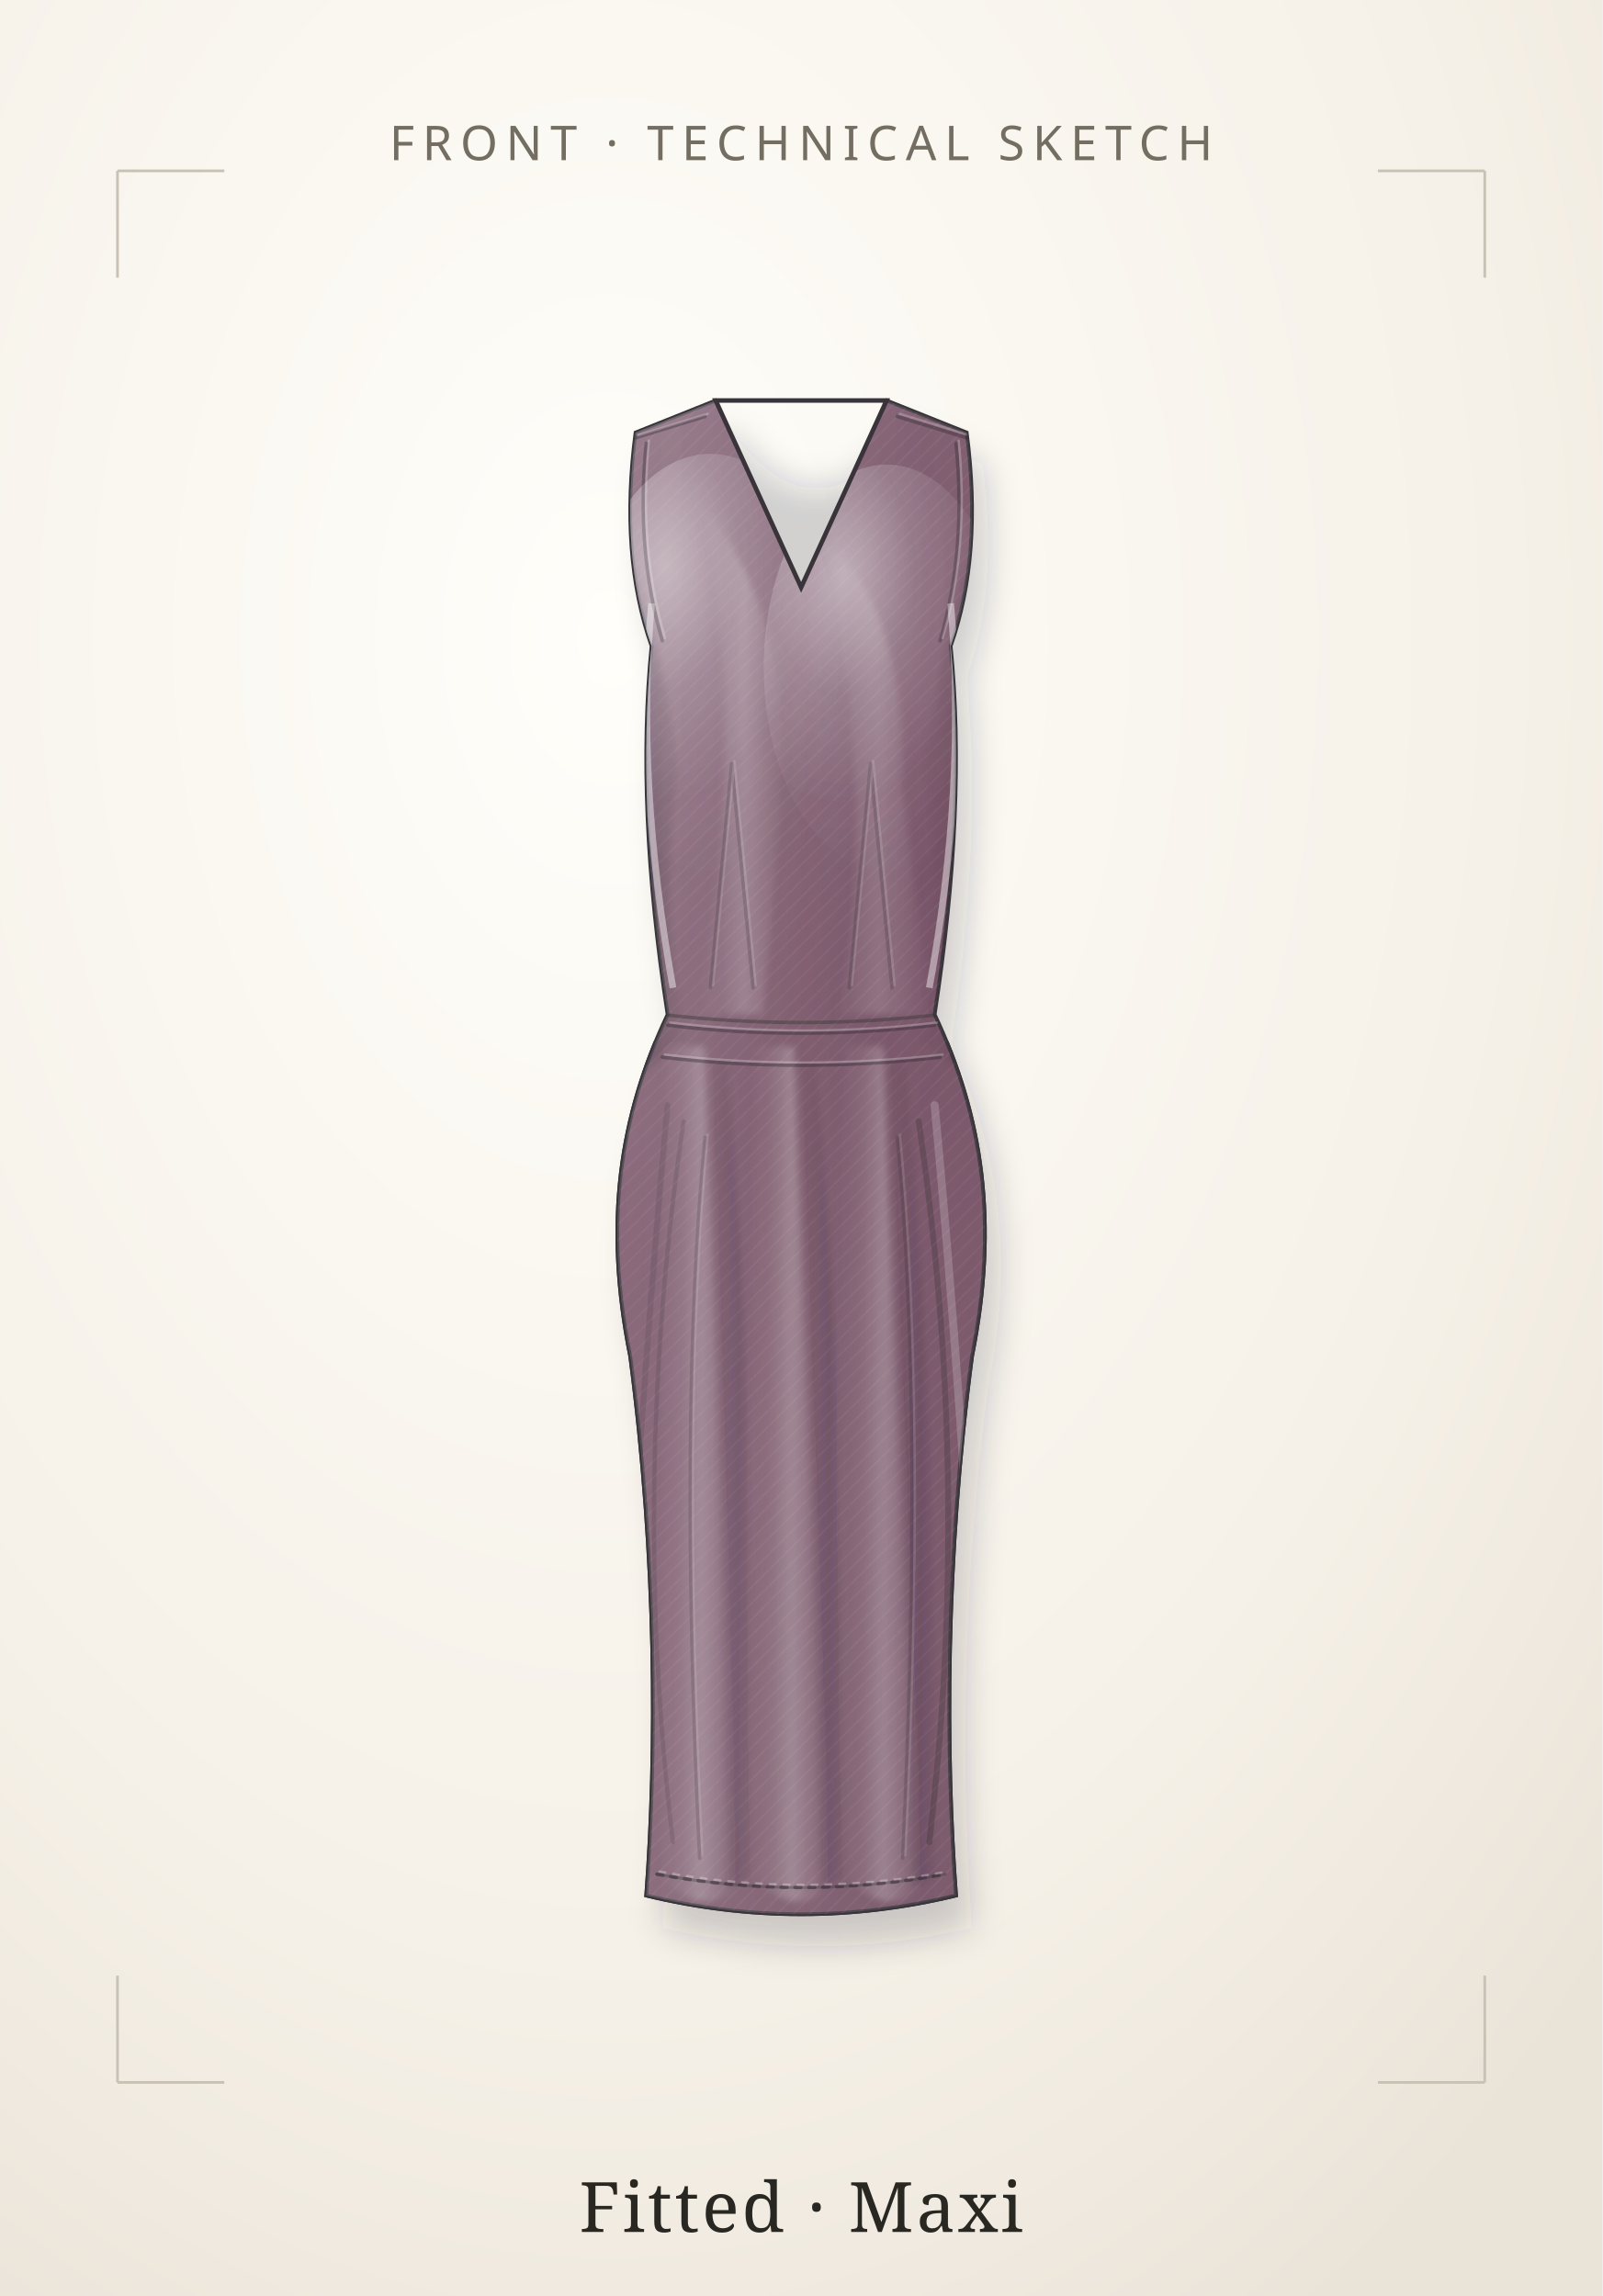
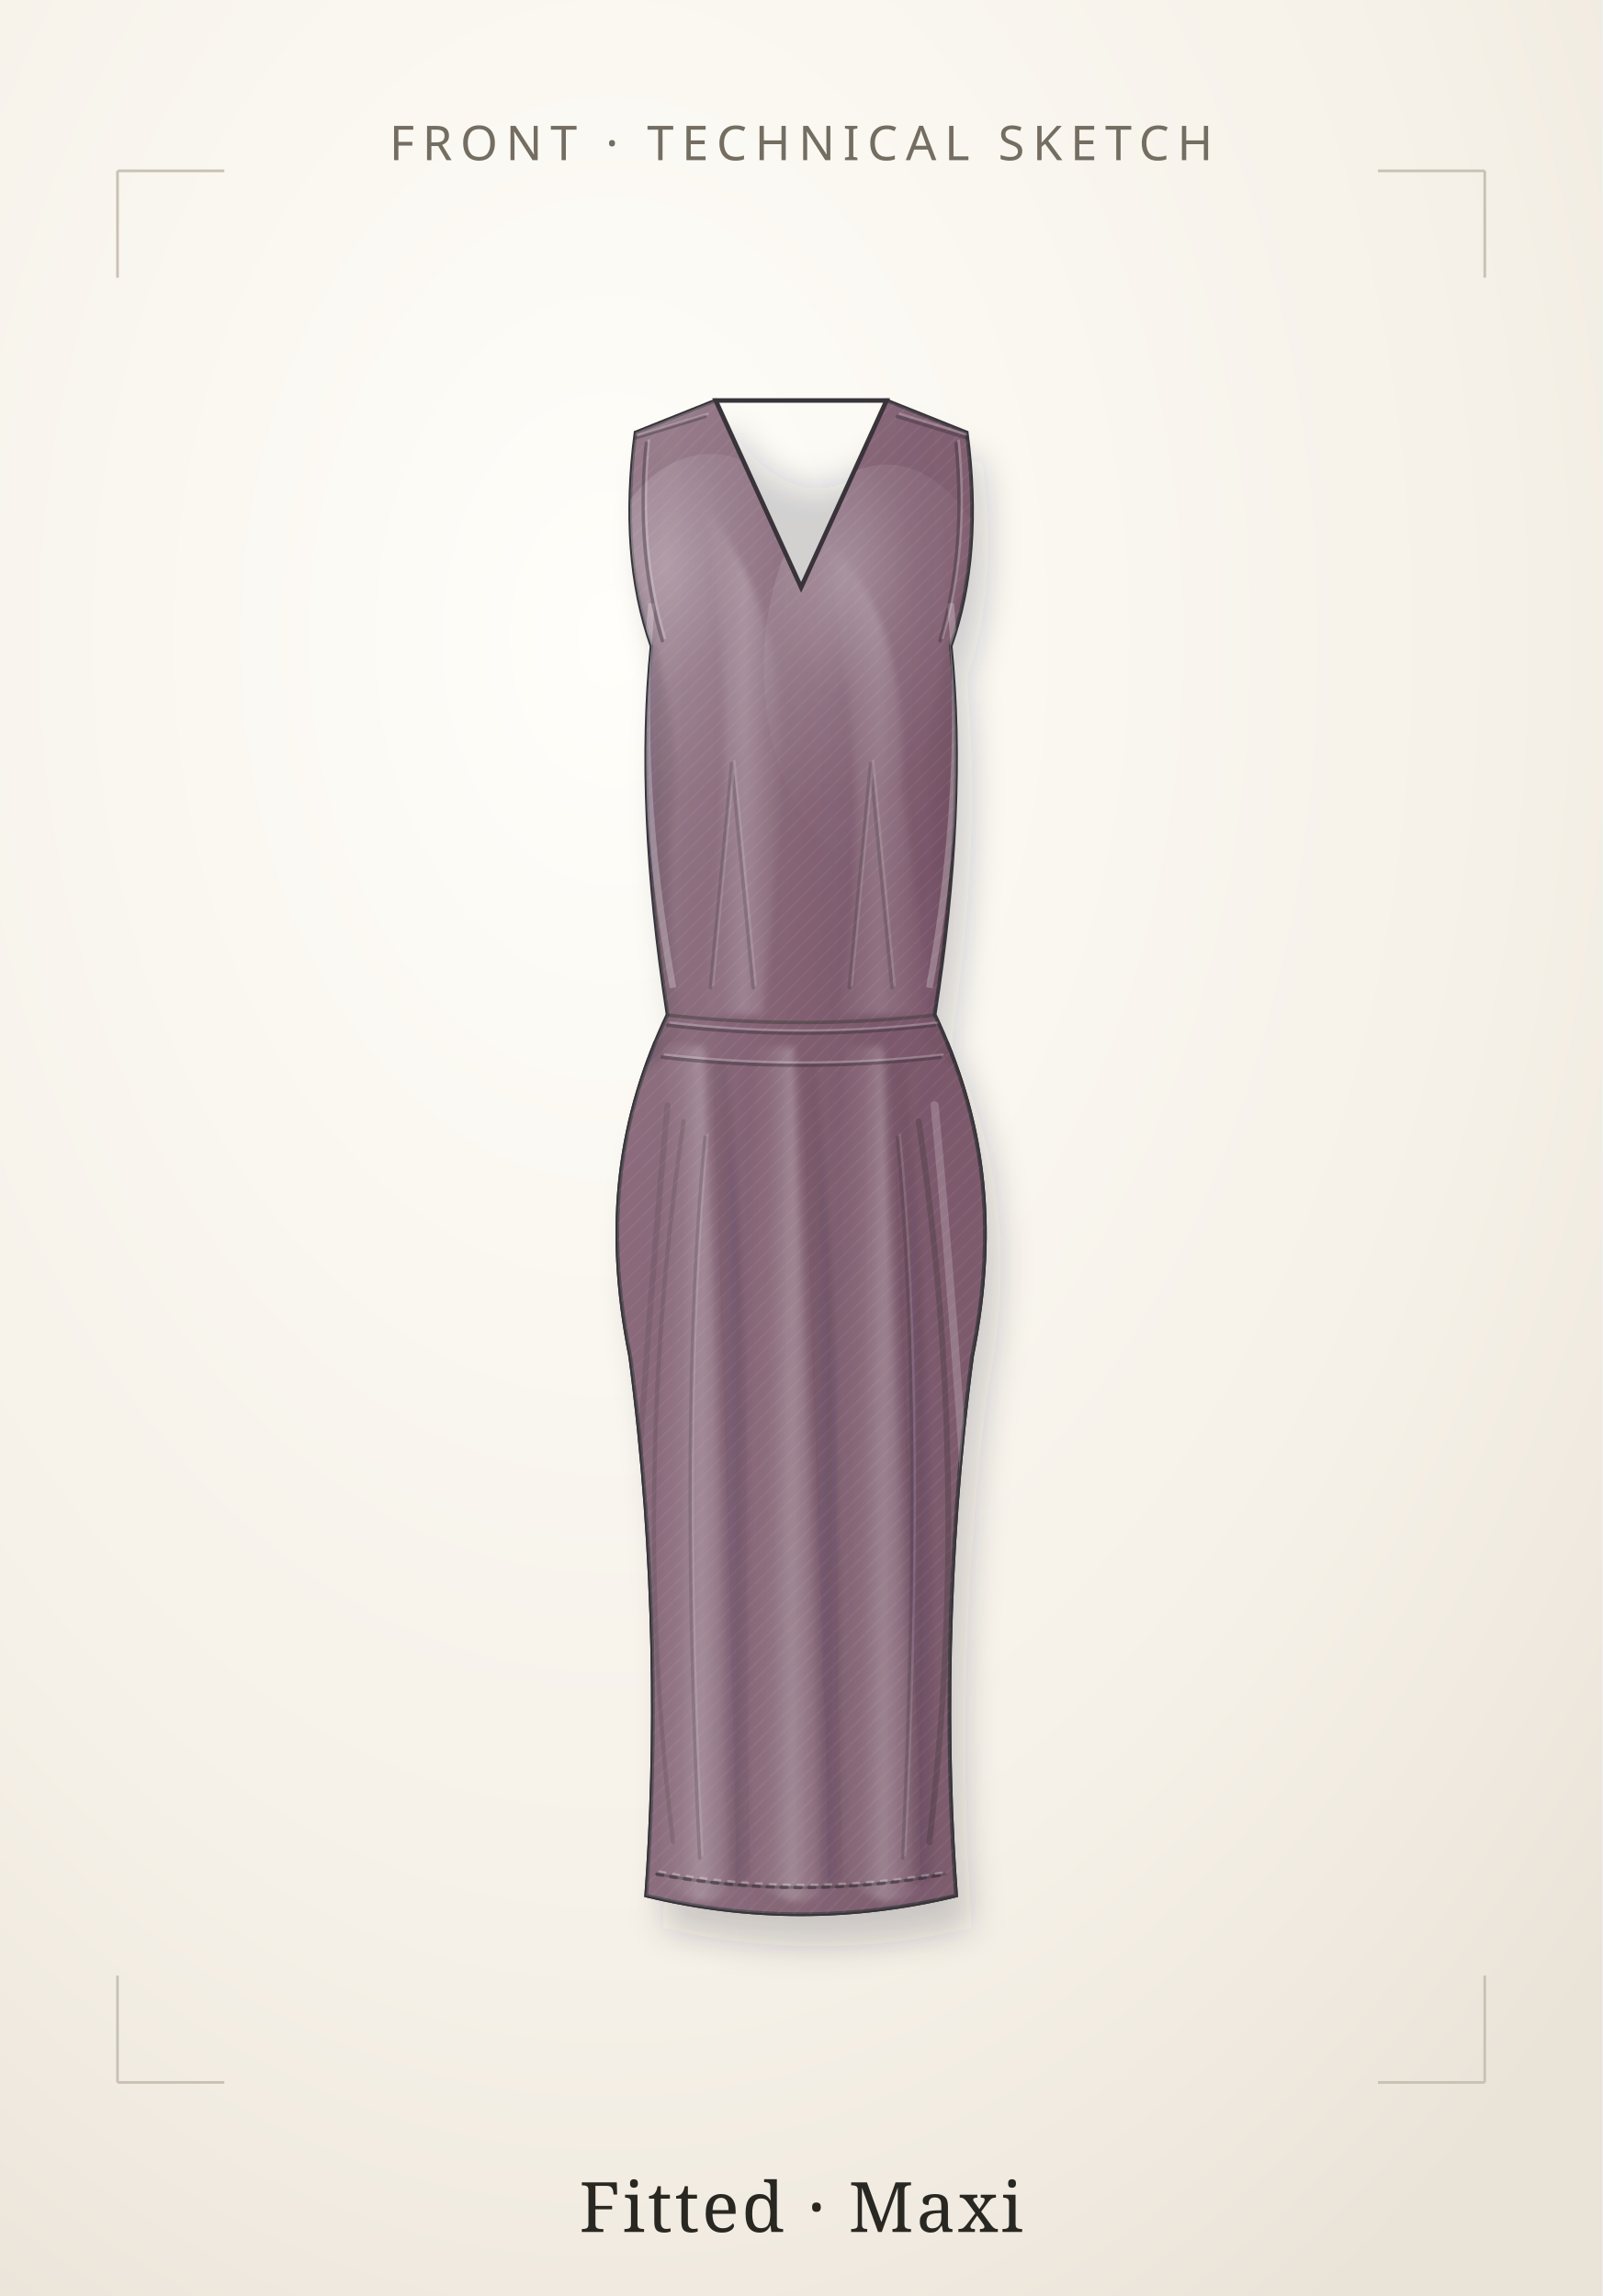
<svg xmlns="http://www.w3.org/2000/svg" viewBox="0 0 300 430">
  <rect x="0" y="0" width="300" height="430" fill="url(#creator-studio-paper)" />
  <path d="M22 32 H42 M22 32 V52 M278 32 H258 M278 32 V52 M22 390 H42 M22 390 V370 M278 390 H258 M278 390 V370" stroke="#c9c1b4" stroke-width="0.5" fill="none" />
  <g transform="translate(0 0) translate(150 195) scale(1) translate(-150 -195)" opacity="1">
    <g>
      <path d="M134 75 L119 81 Q116 104 122 121 Q119 151 125 190 C116 209 113 229 118 254 C123 292 123 328 121 355 Q150 362 179 355 C177 328 177 292 182 254 C187 229 184 209 175 190 Q181 151 178 121 Q184 104 181 81 L166 75 Q150 96 134 75 Z" fill="#302638" fill-opacity="0.2" transform="translate(3 6)" filter="url(#creator-soft-shadow)" data-garment-shadow="true" />
      <g mask="url(#creator-garment-cutouts)">
        <path d="M134 75 L119 81 Q116 104 122 121 Q119 151 125 190 C116 209 113 229 118 254 C123 292 123 328 121 355 Q150 362 179 355 C177 328 177 292 182 254 C187 229 184 209 175 190 Q181 151 178 121 Q184 104 181 81 L166 75 Q150 96 134 75 Z" fill="#775166" stroke="#39333a" stroke-width="0.7" />
        <path d="M134 75 L119 81 Q116 104 122 121 Q119 151 125 190 C116 209 113 229 118 254 C123 292 123 328 121 355 Q150 362 179 355 C177 328 177 292 182 254 C187 229 184 209 175 190 Q181 151 178 121 Q184 104 181 81 L166 75 Q150 96 134 75 Z" fill="#775166" stroke="#39333a" stroke-width="0.7" clip-path="url(#creator-bottom-clip)" />
        <g clip-path="url(#creator-garment-detail-clip)">
          <rect x="0" y="0" width="300" height="430" fill="url(#creator-garment-base)" stroke="none" />
          <rect x="0" y="0" width="300" height="430" fill="url(#creator-garment-weave)" fill-opacity="0.55" stroke="none" />
          <rect x="0" y="0" width="300" height="430" fill="url(#creator-garment-sheen)" fill-opacity="0.75" stroke="none" />
        </g>
        <g clip-path="url(#creator-garment-detail-clip)">
          <rect x="0" y="0" width="300" height="430" fill="url(#creator-drape-shade)" stroke="none" />
        </g>
        <g clip-path="url(#creator-garment-detail-clip)" data-cloth-volumes="true" filter="url(#creator-cloth-soft)">
          <path d="M109 81 Q124 115 127 145 Q123 171 129 194 L116 204 Q103 151 109 81 Z" fill="url(#creator-fold-shade)" opacity="0.85" stroke="none" />
          <path d="M191 81 Q176 115 173 145 Q177 171 171 194 L184 204 Q197 151 191 81 Z" fill="url(#creator-fold-shade)" opacity="0.85" stroke="none" />
          <path d="M132 95 Q146 112 147 142 L143 190 L130 190 Q140 145 132 95 Z" fill="url(#creator-fold-light)" opacity="0.8" stroke="none" />
          <path d="M153 100 Q170 113 169 147 L174 190 L157 190 Q165 145 153 100 Z" fill="url(#creator-fold-light)" opacity="0.65" stroke="none" />
          <path d="M125 196 Q122 245 124 352 Q130.933 359 137.52 354 Q134 248 132 196 Z" fill="url(#creator-fold-light)" opacity="0.95" stroke="none" />
          <path d="M132 199 Q134 251 135.787 354 L141.333 351 Q141 248 136 199 Z" fill="url(#creator-fold-shade)" opacity="0.7" stroke="none" />
          <path d="M141.667 196 Q138.667 245 141.333 352 Q148.267 359 154.853 354 Q150.667 248 148.667 196 Z" fill="url(#creator-fold-light)" opacity="0.95" stroke="none" />
          <path d="M148.667 199 Q150.667 251 153.12 354 L158.667 351 Q157.667 248 152.667 199 Z" fill="url(#creator-fold-shade)" opacity="0.7" stroke="none" />
          <path d="M158.333 196 Q155.333 245 158.667 352 Q165.6 359 172.187 354 Q167.333 248 165.333 196 Z" fill="url(#creator-fold-light)" opacity="0.95" stroke="none" />
          <path d="M165.333 199 Q167.333 251 170.453 354 L176 351 Q174.333 248 169.333 199 Z" fill="url(#creator-fold-shade)" opacity="0.7" stroke="none" />
        </g>
        <g clip-path="url(#creator-top-tailoring-clip)" data-rounded-volume="true">
          <ellipse cx="133" cy="124" rx="24" ry="39" fill="url(#creator-rounded-cloth)" opacity="0.75" />
          <ellipse cx="166" cy="125" rx="23" ry="38" fill="url(#creator-rounded-cloth)" opacity="0.75" />
          <path d="M122 113 Q119 146 126 185 M178 113 Q181 147 174 185" fill="none" stroke="#fff" stroke-opacity="0.25" stroke-width="1.25" />
        </g>
        <g clip-path="url(#creator-garment-detail-clip)" stroke-linecap="round" stroke-linejoin="round">
          <g mask="url(#creator-bottom-visible)">
            <g data-seam="waistband">
              <path d="M125 192 Q150 195 175 192 M124 198 Q150 201 176 198" fill="none" stroke="#28232b" stroke-width="0.65" stroke-opacity="0.36" stroke-dasharray="none" />
              <path d="M125 192 Q150 195 175 192 M124 198 Q150 201 176 198" fill="none" stroke="#fff" stroke-width="0.45" stroke-opacity="0.234" transform="translate(.5 -.5)" stroke-dasharray="none" />
            </g>
            <path d="M128 210 Q118 278 126 345" fill="none" stroke="#292722" stroke-opacity="0.14" stroke-width="0.8" />
            <path d="M172 210 Q182 278 174 345" fill="none" stroke="#292722" stroke-opacity="0.24" stroke-width="1.1" />
            <path d="M125 207 Q120 260 116 334" fill="none" stroke="#292722" stroke-opacity="0.12" stroke-width="1.1" />
            <path d="M175 207 Q180 260 184 334" fill="none" stroke="#fff" stroke-opacity="0.19" stroke-width="1.5" />
            <g data-seam="skirt-panels">
              <path d="M132 213 Q127 265 131 348 M168 213 Q173 265 169 348" fill="none" stroke="#28232b" stroke-width="0.65" stroke-opacity="0.18" stroke-dasharray="none" />
              <path d="M132 213 Q127 265 131 348 M168 213 Q173 265 169 348" fill="none" stroke="#fff" stroke-width="0.45" stroke-opacity="0.117" transform="translate(.5 -.5)" stroke-dasharray="none" />
            </g>
            <path d="M123 351 Q150 356 177 351" fill="none" stroke="#343830" stroke-opacity="0.3" stroke-width="0.55" />
            <g data-seam="stitched-hem">
              <path d="M123 351 Q150 356 177 351" fill="none" stroke="#28232b" stroke-width="0.65" stroke-opacity="0.42" stroke-dasharray="1.1 1.5" />
              <path d="M123 351 Q150 356 177 351" fill="none" stroke="#fff" stroke-width="0.45" stroke-opacity="0.273" transform="translate(.5 -.5)" stroke-dasharray="1.1 1.5" />
            </g>
          </g>
          <g clip-path="url(#creator-top-tailoring-clip)">
            <g data-seam="shoulder">
              <path d="M132 78 L119 82 M168 78 L181 82" fill="none" stroke="#28232b" stroke-width="0.65" stroke-opacity="0.34" stroke-dasharray="none" />
              <path d="M132 78 L119 82 M168 78 L181 82" fill="none" stroke="#fff" stroke-width="0.45" stroke-opacity="0.221" transform="translate(.5 -.5)" stroke-dasharray="none" />
            </g>
            <g data-seam="armhole">
              <path d="M121 83 Q119 103 124 120 M179 83 Q181 103 176 120" fill="none" stroke="#28232b" stroke-width="0.65" stroke-opacity="0.34" stroke-dasharray="none" />
              <path d="M121 83 Q119 103 124 120 M179 83 Q181 103 176 120" fill="none" stroke="#fff" stroke-width="0.45" stroke-opacity="0.221" transform="translate(.5 -.5)" stroke-dasharray="none" />
            </g>
            <g data-seam="waist-darts">
              <path d="M133 185 L137 143 L141 185 M159 185 L163 143 L167 185" fill="none" stroke="#28232b" stroke-width="0.65" stroke-opacity="0.2" stroke-dasharray="none" />
              <path d="M133 185 L137 143 L141 185 M159 185 L163 143 L167 185" fill="none" stroke="#fff" stroke-width="0.45" stroke-opacity="0.13" transform="translate(.5 -.5)" stroke-dasharray="none" />
            </g>
            <g data-seam="neckline-facing">
              <path d="M138 79 L150 103 L162 79" fill="none" stroke="#28232b" stroke-width="0.65" stroke-opacity="0.32" stroke-dasharray="1.1 1.5" />
              <path d="M138 79 L150 103 L162 79" fill="none" stroke="#fff" stroke-width="0.45" stroke-opacity="0.208" transform="translate(.5 -.5)" stroke-dasharray="1.1 1.5" />
            </g>
          </g>
          <path d="M124 190 Q150 193 176 190" fill="none" stroke="#343830" stroke-opacity="0.42" stroke-width="0.65" />
          <path d="M115 123 Q113 158 122 188 M185 123 Q187 158 178 188" fill="none" stroke="#fff" stroke-opacity="0.18" stroke-width="1" />
          <path d="M116 84 Q112 104 120 121 M184 84 Q188 104 180 121" fill="none" stroke="#fff" stroke-opacity="0.3" stroke-width="0.9" />
          <path d="M138 79 L150 103 L162 79" fill="none" stroke="#fff" stroke-opacity="0.42" stroke-width="0.8" stroke-linecap="round" />
        </g>
-         <g clip-path="url(#creator-top-tailoring-clip)" data-rounded-volume="true">
-           <ellipse cx="133" cy="124" rx="24" ry="39" fill="url(#creator-rounded-cloth)" opacity="0.75" />
-           <ellipse cx="166" cy="125" rx="23" ry="38" fill="url(#creator-rounded-cloth)" opacity="0.75" />
-           <path d="M122 113 Q119 146 126 185 M178 113 Q181 147 174 185" fill="none" stroke="#fff" stroke-opacity="0.25" stroke-width="1.25" />
-         </g>
      </g>
      <path d="M134 75 L150 110 L166 75 Z" fill="none" stroke="#39333a" stroke-width="0.85" stroke-linecap="round" />
    </g>
  </g>
  <defs>
    <radialGradient id="creator-studio-paper" cx="38%" cy="28%" r="85%">
      <stop offset="0%" stop-color="#fffefa" />
      <stop offset="70%" stop-color="#f5f0e7" />
      <stop offset="100%" stop-color="#eae3d8" />
    </radialGradient>
    <filter id="creator-soft-shadow" x="-25%" y="-15%" width="150%" height="145%">
      <feGaussianBlur stdDeviation="3" />
    </filter>
    <linearGradient id="creator-fold-light" x1="0%" x2="100%" y1="0%" y2="0%">
      <stop offset="0%" stop-color="#fff" stop-opacity="0" />
      <stop offset="30%" stop-color="#fff" stop-opacity="0.08" />
      <stop offset="55%" stop-color="#fff" stop-opacity="0.24" />
      <stop offset="78%" stop-color="#fff" stop-opacity="0.12" />
      <stop offset="100%" stop-color="#fff" stop-opacity="0" />
    </linearGradient>
    <linearGradient id="creator-fold-shade" x1="0%" x2="100%" y1="0%" y2="0%">
      <stop offset="0%" stop-color="#201c26" stop-opacity="0" />
      <stop offset="44%" stop-color="#201c26" stop-opacity="0.1" />
      <stop offset="66%" stop-color="#201c26" stop-opacity="0.17" />
      <stop offset="100%" stop-color="#201c26" stop-opacity="0" />
    </linearGradient>
    <linearGradient id="creator-garment-base" x1="0%" y1="0%" x2="100%" y2="100%">
      <stop offset="0%" stop-color="#ffffff" stop-opacity="0.35" />
      <stop offset="48%" stop-color="#ffffff" stop-opacity="0" />
      <stop offset="100%" stop-color="#292722" stop-opacity="0.2" />
    </linearGradient>
    <linearGradient id="creator-garment-sheen" x1="0%" y1="0%" x2="100%" y2="0%">
      <stop offset="0%" stop-color="#fff" stop-opacity="0" />
      <stop offset="42%" stop-color="#fff" stop-opacity="0.2" />
      <stop offset="58%" stop-color="#fff" stop-opacity="0.04" />
      <stop offset="100%" stop-color="#fff" stop-opacity="0" />
    </linearGradient>
    <pattern id="creator-garment-weave" width="3" height="3" patternUnits="userSpaceOnUse">
      <path d="M0 3L3 0" fill="none" stroke="#fff" stroke-opacity="0.09" stroke-width="0.3" />
    </pattern>
    <mask id="creator-garment-cutouts" maskUnits="userSpaceOnUse" x="0" y="0" width="300" height="430">
      <rect x="0" y="0" width="300" height="430" fill="white" />
      <path d="M134 75 L150 110 L166 75 Z" fill="black" />
    </mask>
    <clipPath id="creator-bottom-clip">
      <rect x="0" y="195" width="300" height="235" />
    </clipPath>
    <clipPath id="creator-garment-detail-clip">
      <path d="M134 75 L119 81 Q116 104 122 121 Q119 151 125 190 C116 209 113 229 118 254 C123 292 123 328 121 355 Q150 362 179 355 C177 328 177 292 182 254 C187 229 184 209 175 190 Q181 151 178 121 Q184 104 181 81 L166 75 Q150 96 134 75 Z" />
    </clipPath>
    <linearGradient id="creator-drape-shade" x1="0%" y1="0%" x2="100%" y2="0%">
      <stop offset="0%" stop-color="#292722" stop-opacity="0.09" />
      <stop offset="24%" stop-color="#292722" stop-opacity="0" />
      <stop offset="49%" stop-color="#292722" stop-opacity="0.04" />
      <stop offset="75%" stop-color="#292722" stop-opacity="0" />
      <stop offset="100%" stop-color="#292722" stop-opacity="0.12" />
    </linearGradient>
    <filter id="creator-cloth-soft" x="-10%" y="-10%" width="120%" height="120%">
      <feGaussianBlur stdDeviation="0.65" />
    </filter>
    <mask id="creator-bottom-visible" maskUnits="userSpaceOnUse" x="0" y="0" width="300" height="430">
      <rect x="0" y="0" width="300" height="430" fill="white" />
    </mask>
    <clipPath id="creator-top-tailoring-clip">
      <path d="M134 75 L119 81 Q116 104 122 121 Q119 151 125 190 C116 209 113 229 118 254 C123 292 123 328 121 355 Q150 362 179 355 C177 328 177 292 182 254 C187 229 184 209 175 190 Q181 151 178 121 Q184 104 181 81 L166 75 Q150 96 134 75 Z" />
    </clipPath>
    <radialGradient id="creator-rounded-cloth" cx="32%" cy="27%" r="78%">
      <stop offset="0%" stop-color="#fff" stop-opacity="0.36" />
      <stop offset="38%" stop-color="#fff" stop-opacity="0.12" />
      <stop offset="72%" stop-color="#fff" stop-opacity="0.025" />
      <stop offset="100%" stop-color="#fff" stop-opacity="0" />
    </radialGradient>
  </defs>
  <text x="150" y="30" text-anchor="middle" fill="#746d61" font-size="9" font-family="sans-serif" letter-spacing="1.5">FRONT · TECHNICAL SKETCH</text>
  <text x="150" y="418" text-anchor="middle" fill="#292722" font-size="13" font-family="Georgia,serif" letter-spacing=".5">Fitted · Maxi</text>
</svg>
